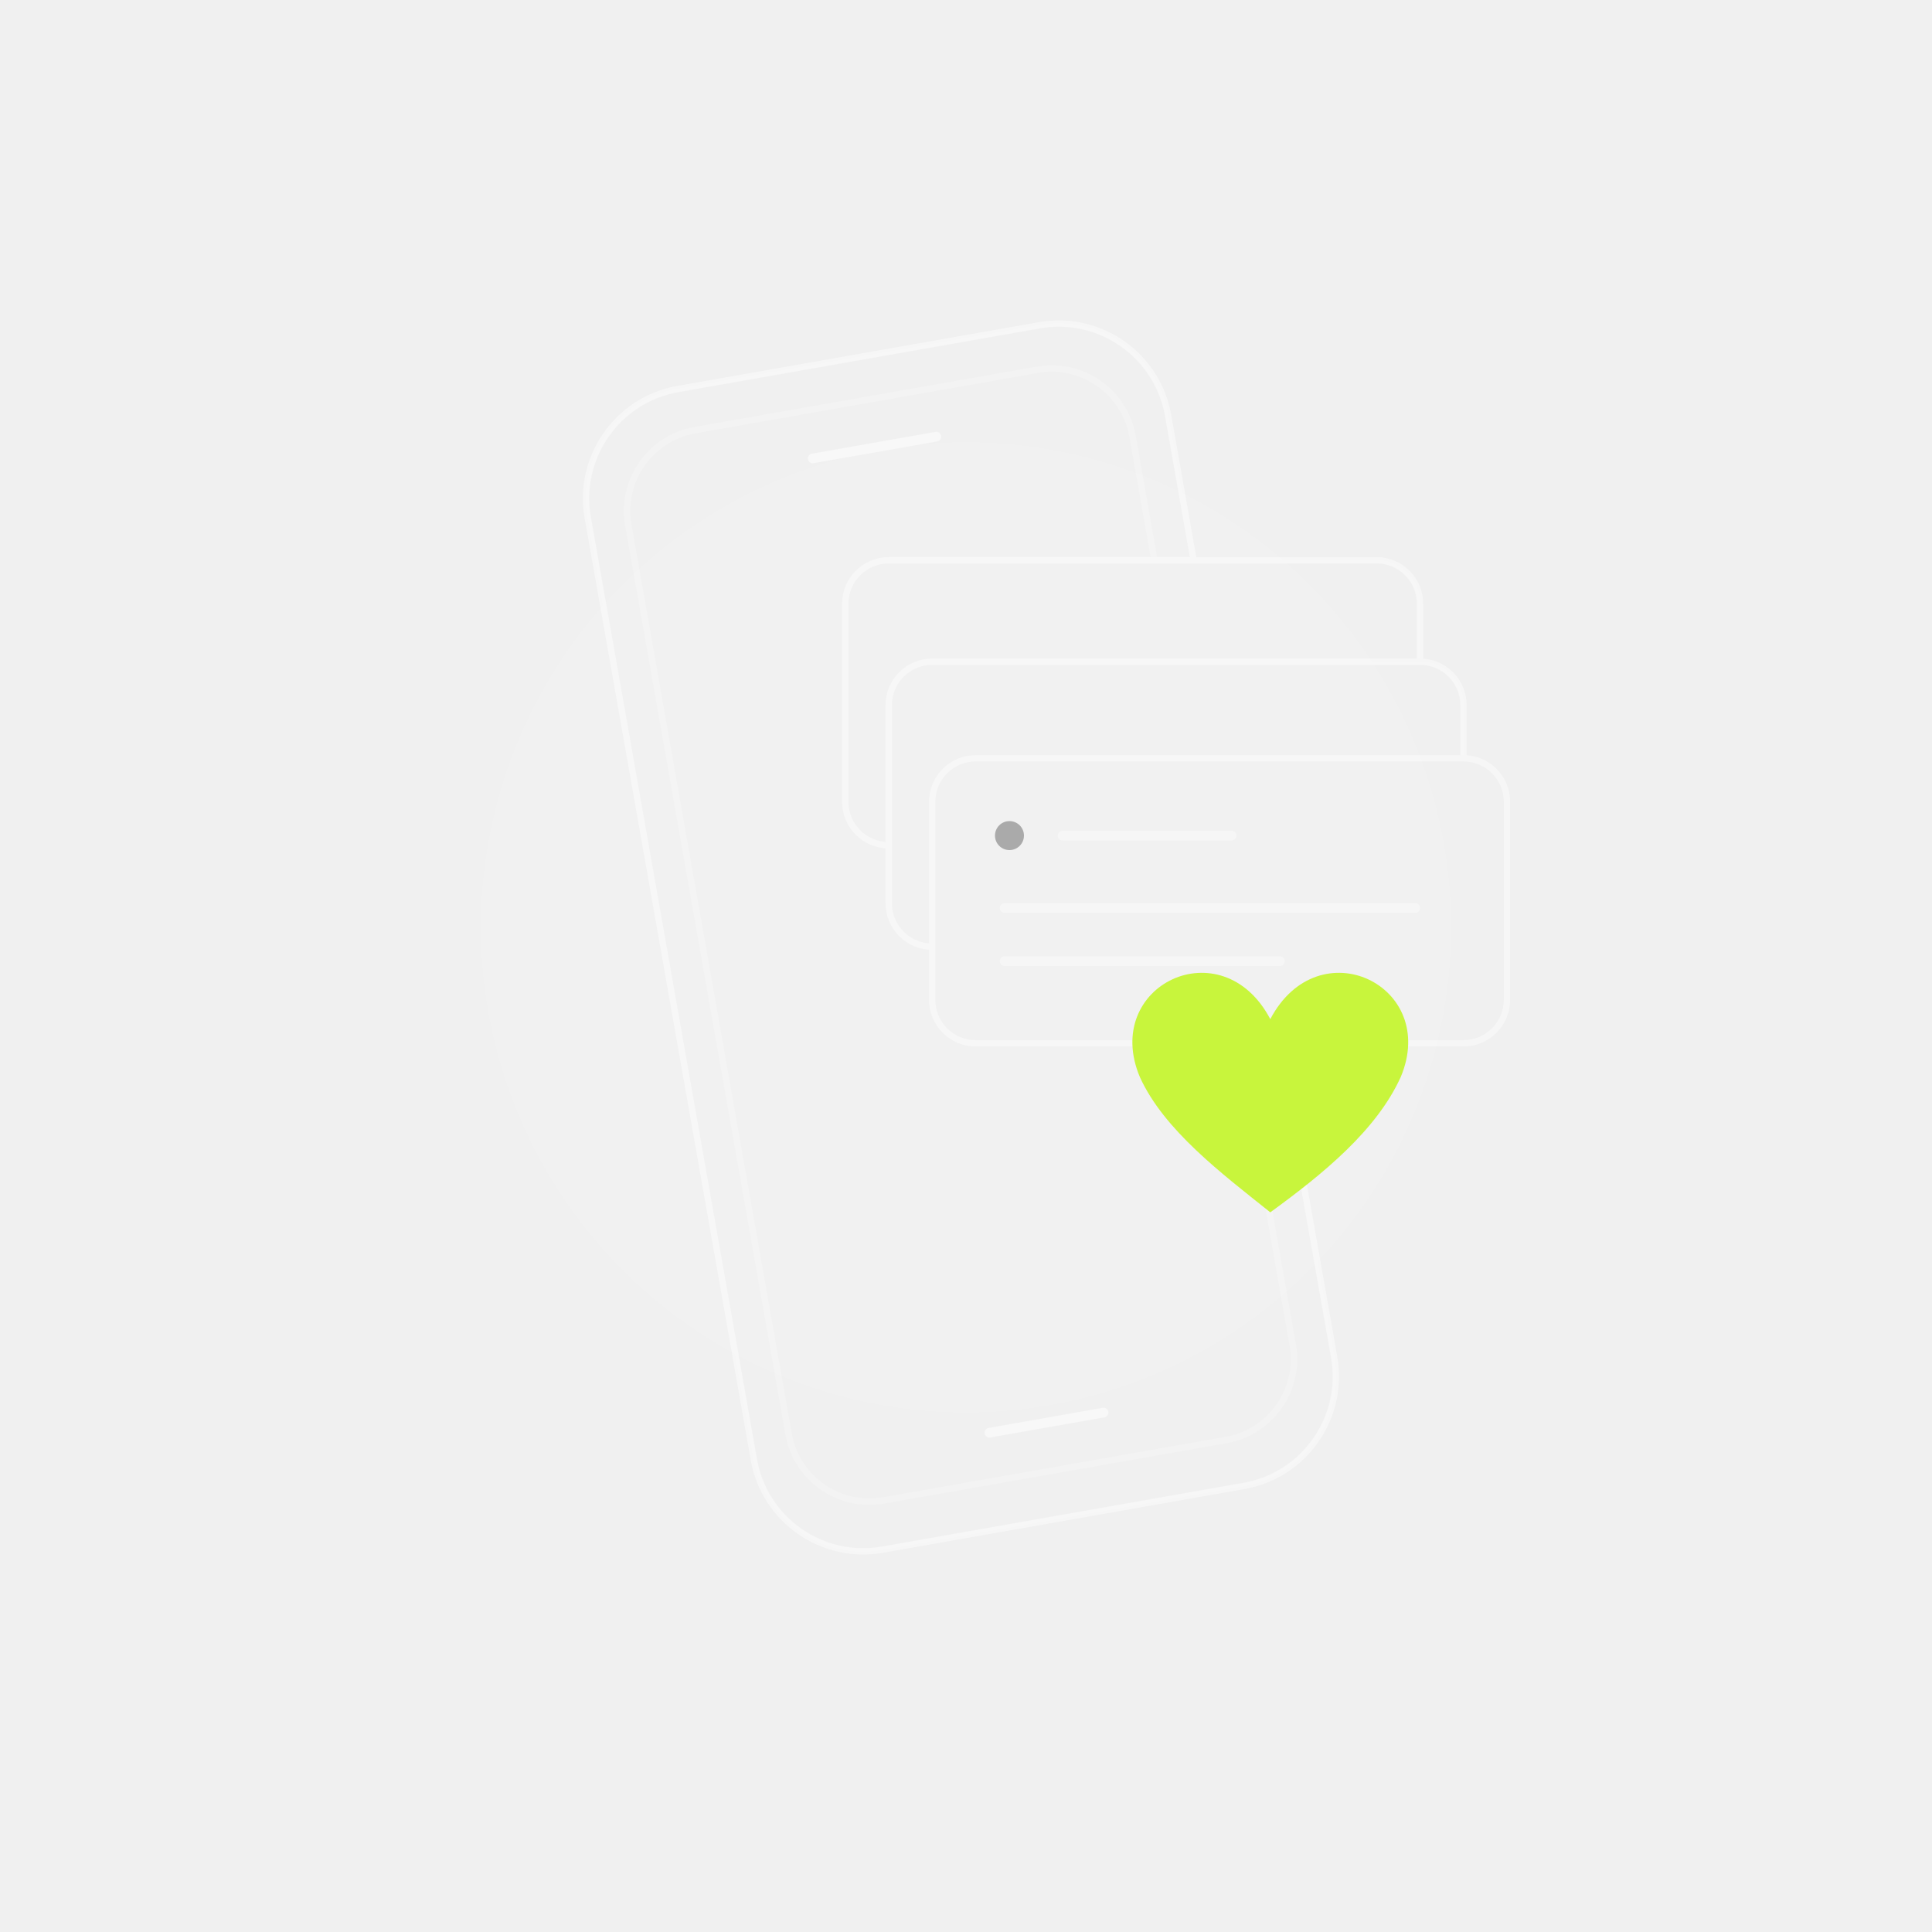
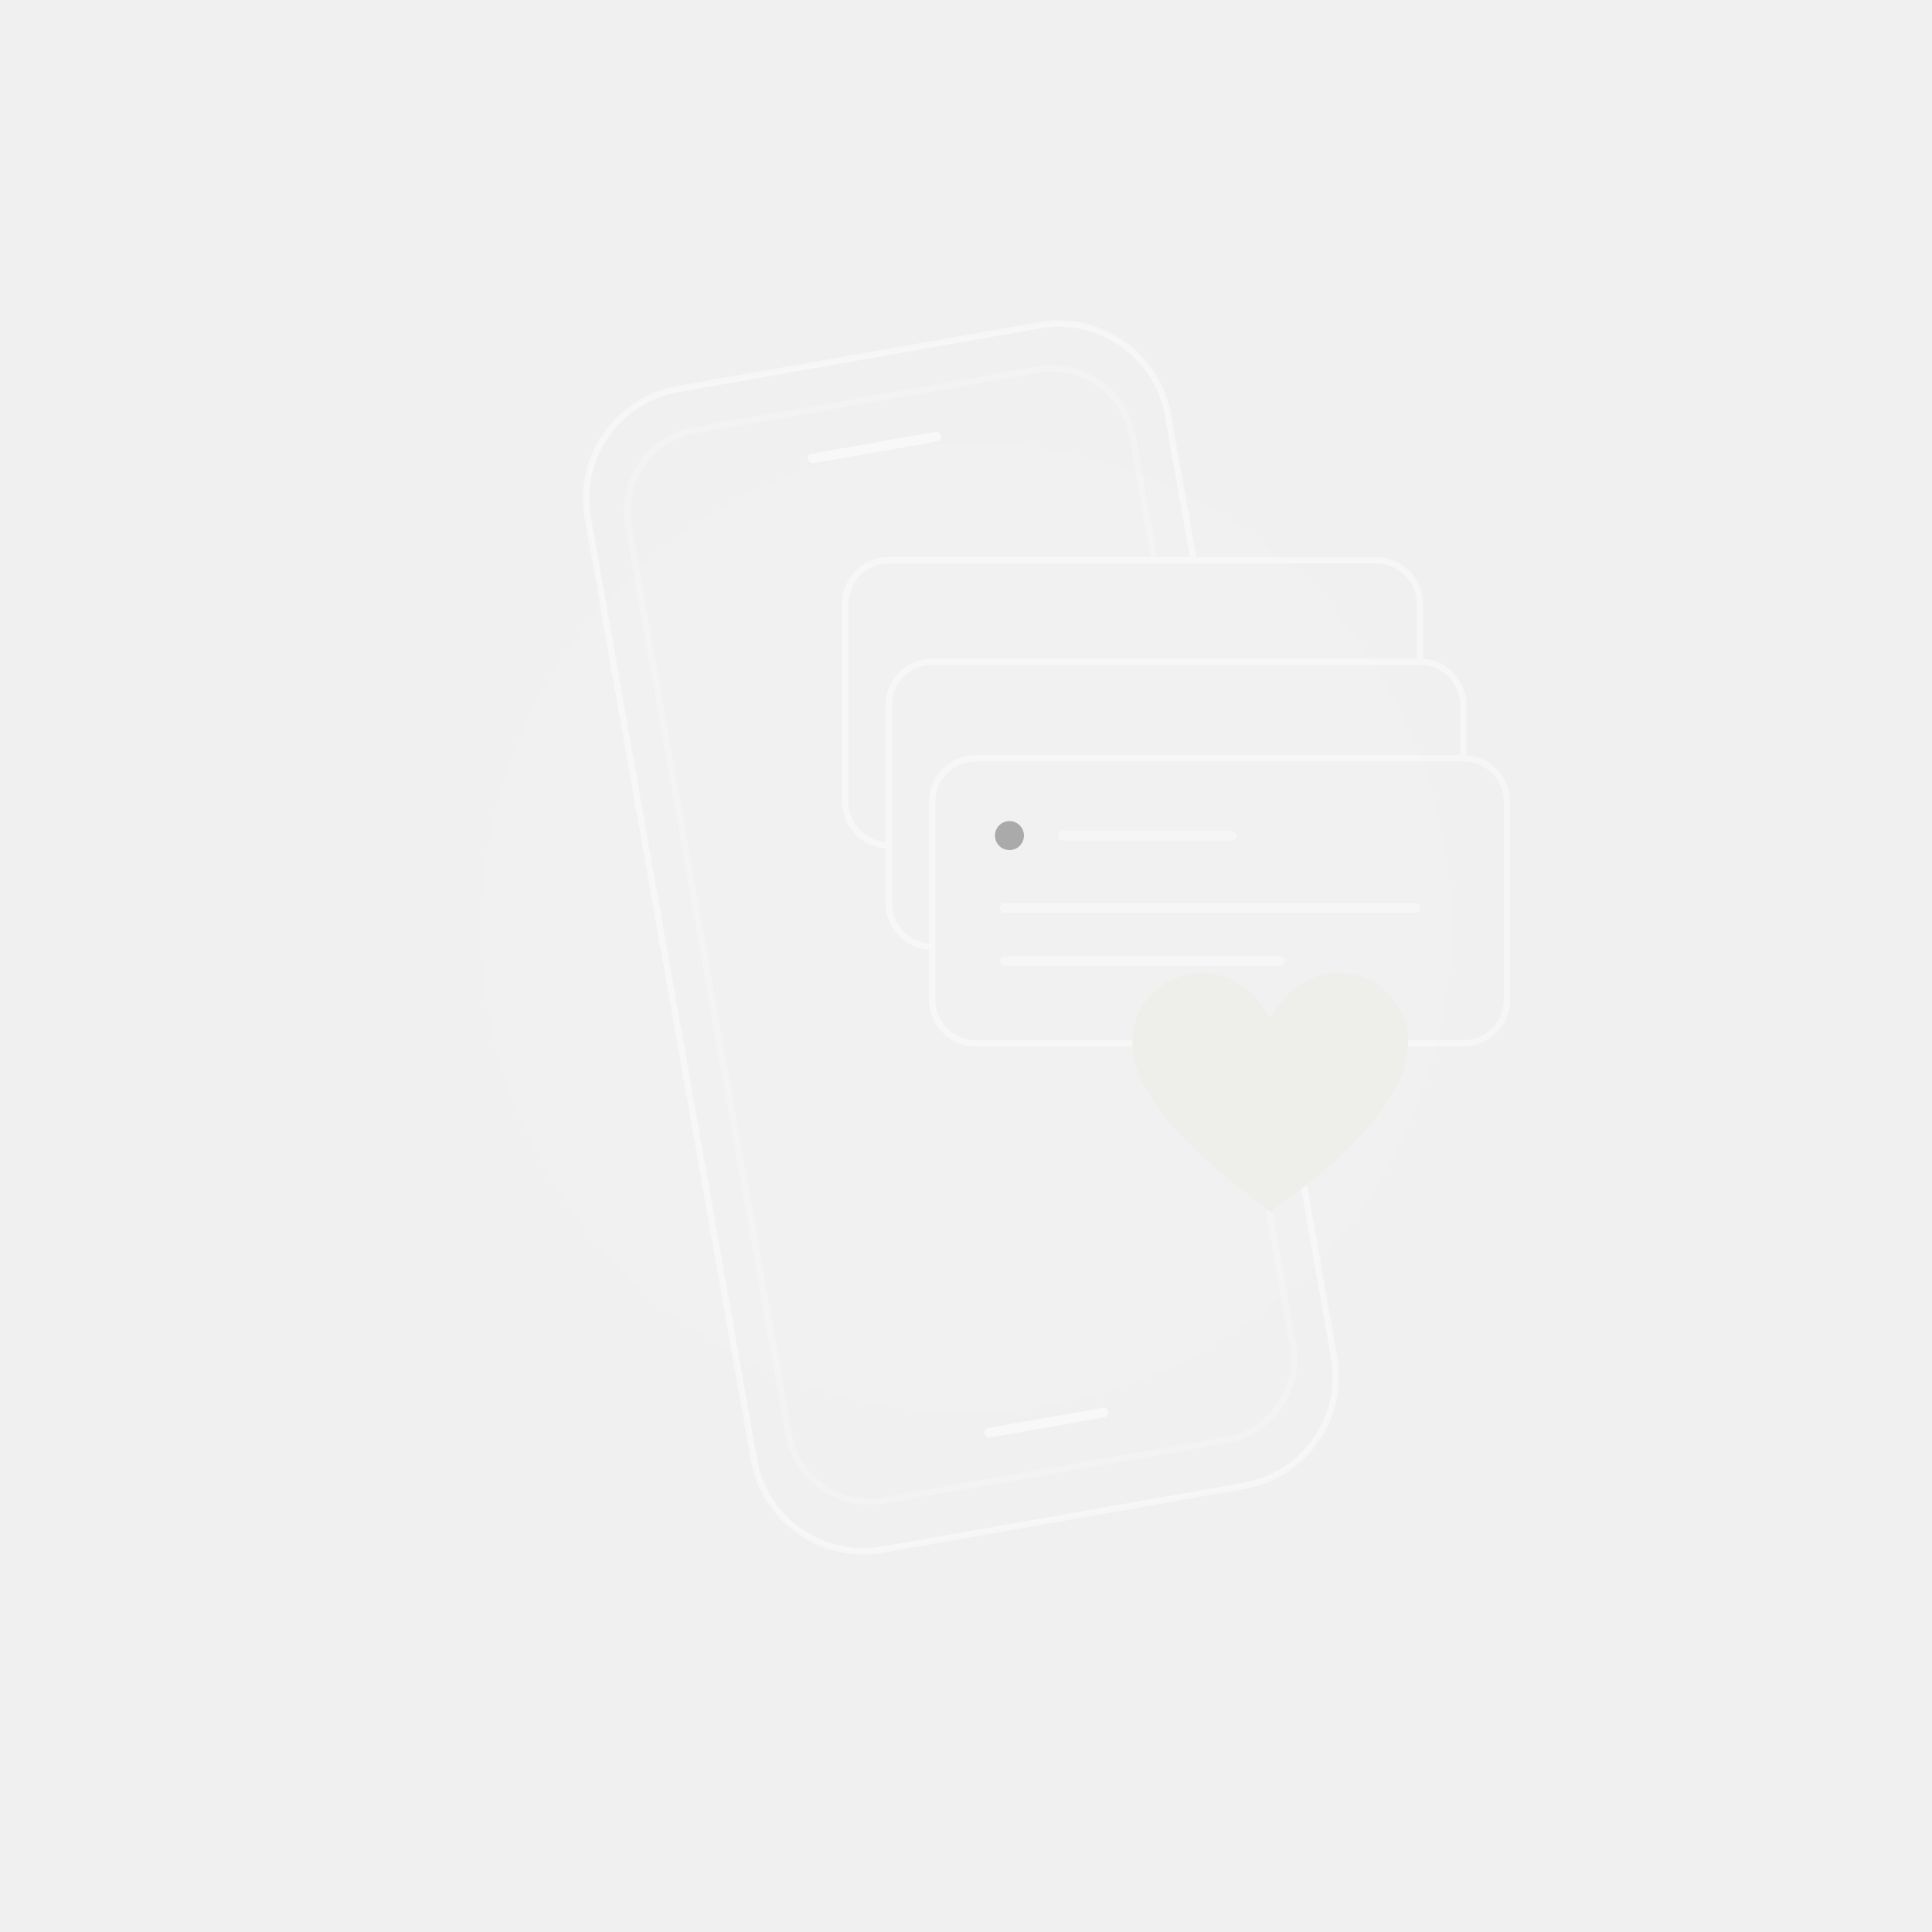
<svg xmlns="http://www.w3.org/2000/svg" viewBox="0 0 400 400" stroke-linejoin="round" stroke-linecap="round">
  <defs>
    <linearGradient id="face" x2="0.78" y2="1">
      <stop stop-color="#303032" />
      <stop offset=".52" stop-color="#151516" />
      <stop offset="1" stop-color="#0A0A0B" />
    </linearGradient>
    <linearGradient id="edge" x2=".52" y2="1">
      <stop stop-color="#202022" />
      <stop offset="1" stop-color="#0A0A0B" />
    </linearGradient>
    <radialGradient id="glow">
      <stop stop-color="#fff" stop-opacity=".075" />
      <stop offset="1" stop-color="#fff" stop-opacity="0" />
    </radialGradient>
    <radialGradient id="shadow">
      <stop stop-color="#000" stop-opacity=".87" />
      <stop offset="1" stop-color="#000" stop-opacity="0" />
    </radialGradient>
    <mask id="oc1" maskUnits="userSpaceOnUse" x="-100" y="-100" width="600" height="600">
      <rect x="-100" y="-100" width="600" height="600" fill="#fff" />
      <g class="f">
        <g transform="rotate(-10 200 200)">
          <rect x="147" y="81" width="106" height="225" rx="17" fill="#000" stroke="#000" stroke-width="1.3" />
        </g>
      </g>
    </mask>
    <mask id="oc2" maskUnits="userSpaceOnUse" x="-100" y="-100" width="600" height="600">
      <rect x="-100" y="-100" width="600" height="600" fill="#fff" />
      <g class="feed">
        <rect x="175" y="116" width="119" height="59" rx="9" fill="#000" stroke="#000" stroke-width="1.3" />
      </g>
    </mask>
    <mask id="oc3" maskUnits="userSpaceOnUse" x="-100" y="-100" width="600" height="600">
      <rect x="-100" y="-100" width="600" height="600" fill="#fff" />
      <g class="feed">
        <rect x="184" y="137" width="119" height="59" rx="9" fill="#000" stroke="#000" stroke-width="1.3" />
      </g>
    </mask>
    <mask id="oc4" maskUnits="userSpaceOnUse" x="-100" y="-100" width="600" height="600">
      <rect x="-100" y="-100" width="600" height="600" fill="#fff" />
      <g class="feed">
        <rect x="193" y="157" width="119" height="59" rx="9" fill="#000" stroke="#000" stroke-width="1.3" />
      </g>
    </mask>
  </defs>
  <style>
@keyframes f{0%,100%{transform:translateY(0)}50%{transform:translateY(-7px)}}
@keyframes sh{0%,100%{transform:scale(1);opacity:1}50%{transform:scale(.9);opacity:.75}}
@keyframes pulse{0%,100%{transform:scale(1)}50%{transform:scale(1.14)}}
@keyframes blink{50%{opacity:0}}
@keyframes spin{to{transform:rotate(360deg)}}
@keyframes dash{to{stroke-dashoffset:-28}}
@keyframes draw{0%{stroke-dashoffset:1}30%,80%{stroke-dashoffset:0}100%{stroke-dashoffset:-1}}
.f{animation:f 6s ease-in-out infinite}
.f2{animation:f 6s ease-in-out -3s infinite}
.sh{transform-box:fill-box;transform-origin:center;animation:sh 6s ease-in-out infinite}
.pulse{transform-box:fill-box;transform-origin:center;animation:pulse 2.6s ease-in-out infinite}
.feed{animation:feed 5s cubic-bezier(.5,0,.2,1) infinite}@keyframes feed{0%,30%{transform:translateY(0)}45%,80%{transform:translateY(-10px)}100%{transform:translateY(0)}}.heart{transform-box:fill-box;transform-origin:center;animation:heart 2.5s ease-in-out infinite}@keyframes heart{0%,40%,100%{transform:scale(1)}10%{transform:scale(1.22)}20%{transform:scale(.96)}28%{transform:scale(1.1)}}@media (prefers-reduced-motion:reduce){*{animation:none!important}.rm-hide{display:none}}</style>
  <circle cx="200" cy="192" r="179" fill="url(#glow)" />
  <g mask="url(#oc4)">
    <g mask="url(#oc3)">
      <g mask="url(#oc2)">
        <g mask="url(#oc1)">
          <g class="f">
            <g transform="rotate(-10 200 200)">
              <rect x="139" y="72" width="122" height="244" rx="23" fill="#ffffff" fill-opacity="0.03" stroke="#ffffff" stroke-opacity="0.43" stroke-width="1.3" />
            </g>
          </g>
        </g>
        <g class="f">
          <g transform="rotate(-10 200 200)">
            <rect x="147" y="81" width="106" height="225" rx="17" fill="#ffffff" fill-opacity="0.02" stroke="#ffffff" stroke-opacity="0.21" stroke-width="1.3" />
          </g>
        </g>
        <g class="f">
          <g transform="rotate(-10 200 200)">
            <path d="M187 91h26M188 296h24" fill="none" stroke="#ffffff" stroke-opacity="0.5" stroke-width="2" />
          </g>
        </g>
      </g>
      <g class="feed">
        <rect x="175" y="116" width="119" height="59" rx="9" fill="#ffffff" fill-opacity="0.03" stroke="#ffffff" stroke-opacity="0.43" stroke-width="1.3" />
      </g>
    </g>
    <g class="feed">
      <rect x="184" y="137" width="119" height="59" rx="9" fill="#ffffff" fill-opacity="0.03" stroke="#ffffff" stroke-opacity="0.43" stroke-width="1.3" />
    </g>
  </g>
  <g class="feed">
    <rect x="193" y="157" width="119" height="59" rx="9" fill="#ffffff" fill-opacity="0.03" stroke="#ffffff" stroke-opacity="0.43" stroke-width="1.3" />
  </g>
  <g class="feed">
    <circle cx="209" cy="173" r="3" fill="#aaa" stroke="#ffffff" stroke-opacity="0" stroke-width="1.3" />
  </g>
  <g class="feed">
    <path d="M220 173h35M208 188h85M208 199h57" fill="none" stroke="#ffffff" stroke-opacity="0.38" stroke-width="2" />
  </g>
-   <path class="heart" d="M263 211C253 192 228 204 236 223C241 234 253 243 263 251C274 243 285 234 290 223C298 204 273 192 263 211Z" fill="#C8F53C" stroke="none" stroke-opacity="0.46" stroke-width="1.4" />
+   <path class="heart" d="M263 211C253 192 228 204 236 223C241 234 253 243 263 251C274 243 285 234 290 223C298 204 273 192 263 211Z" fill="#EEEEEB" stroke="none" stroke-opacity="0.46" stroke-width="1.4" />
</svg>
